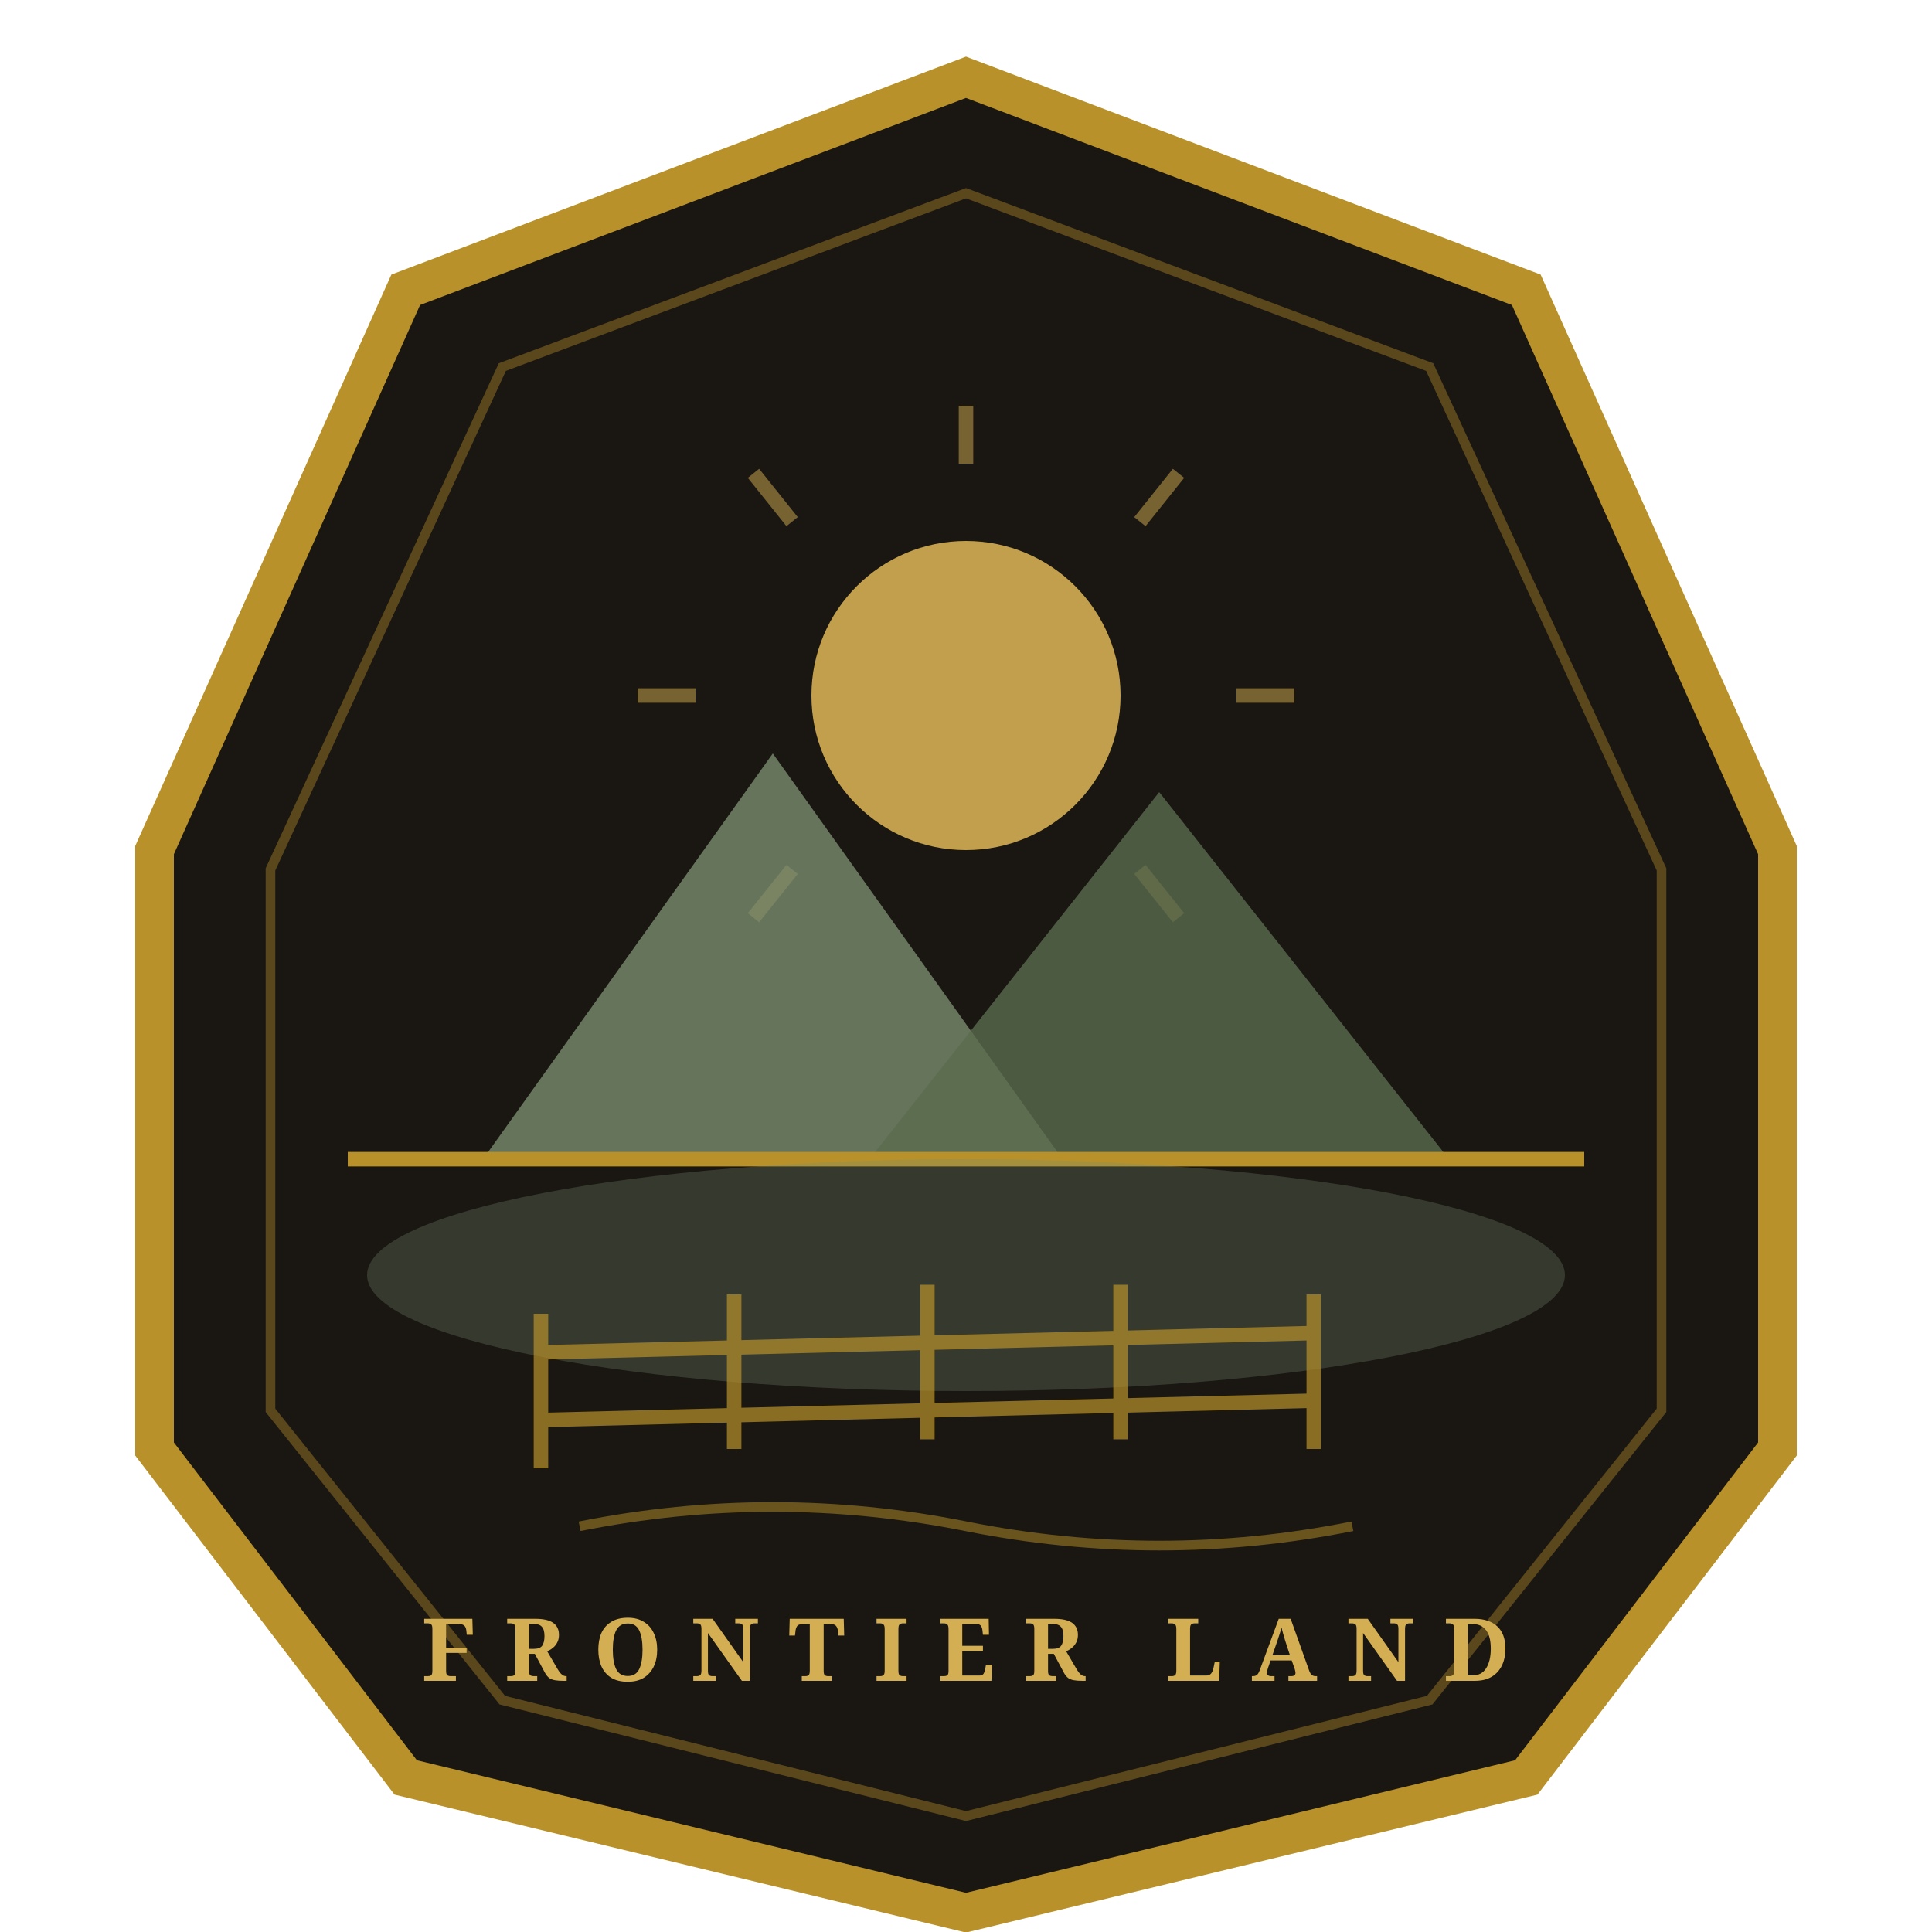
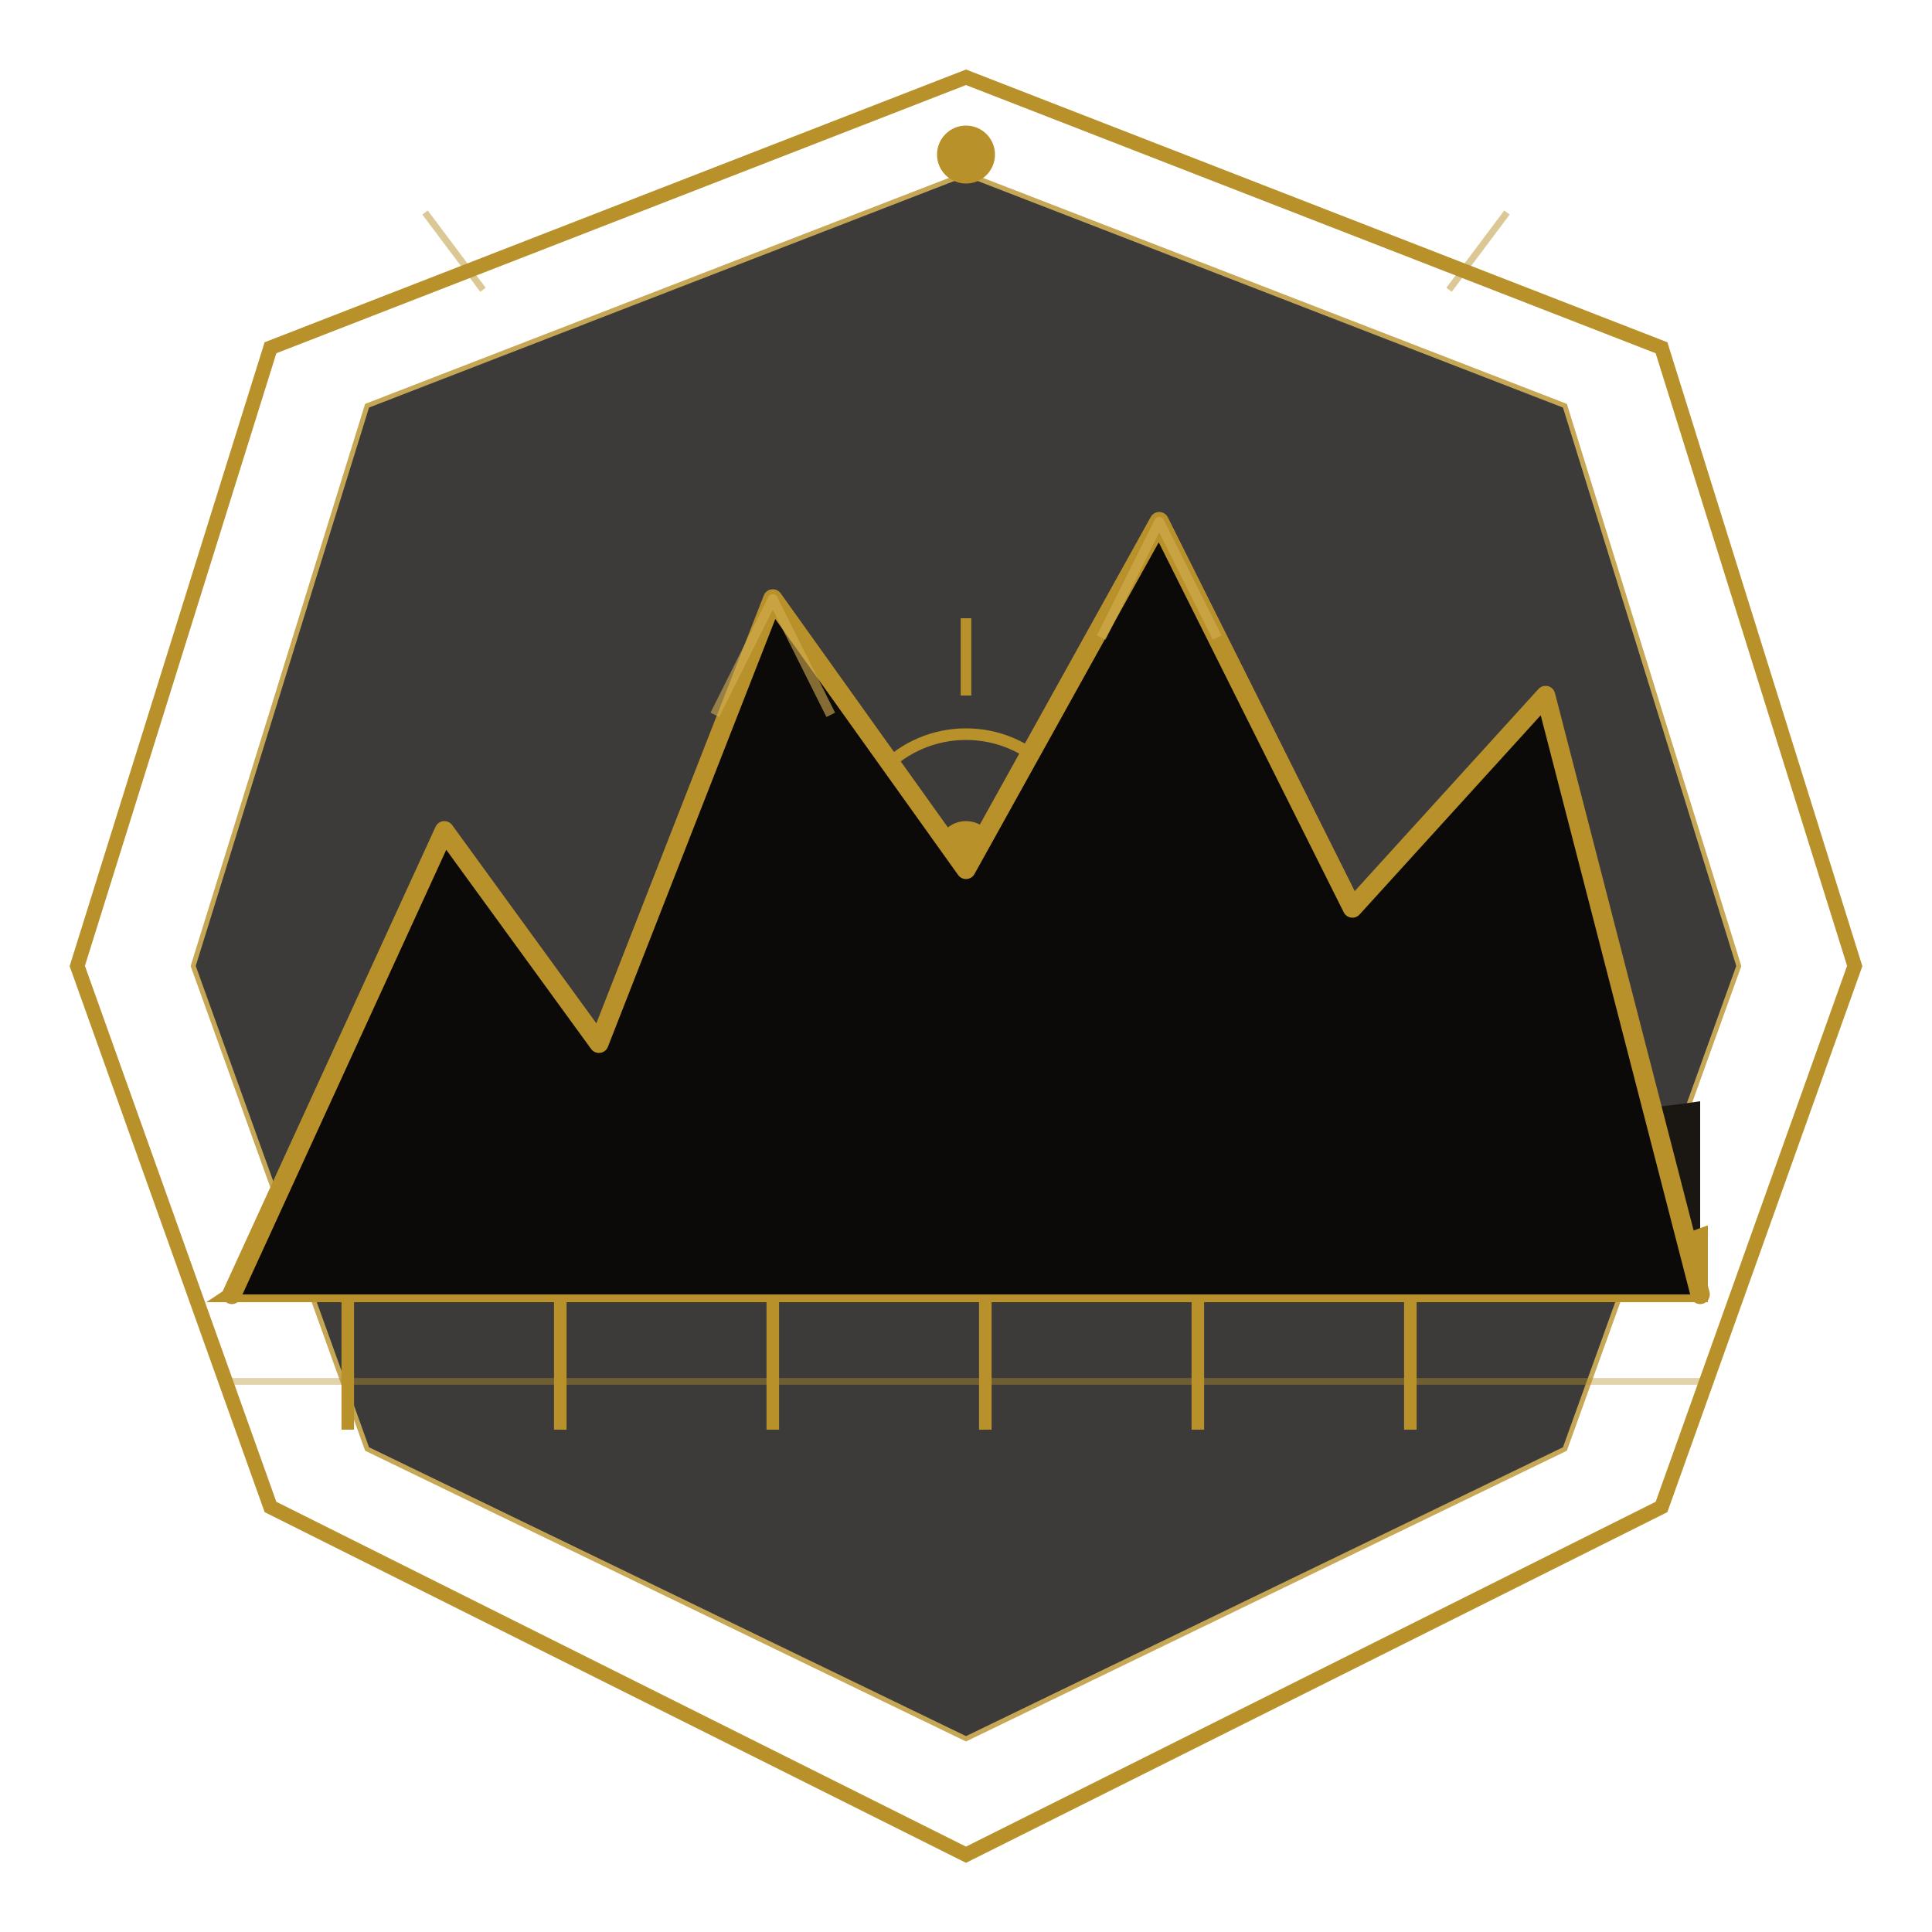
<svg xmlns="http://www.w3.org/2000/svg" viewBox="0 0 200 200" fill="none">
-   <polygon points="100,8 158,30 184,88 184,150 158,184 100,198 42,184 16,150 16,88 42,30" fill="#1a1612" stroke="#b8912a" stroke-width="4" />
-   <polygon points="100,20 148,38 172,90 172,146 148,176 100,188 52,176 28,146 28,90 52,38" fill="none" stroke="#b8912a" stroke-width="1" opacity="0.4" />
-   <circle cx="100" cy="72" r="16" fill="#d4ae52" opacity="0.9" />
-   <g stroke="#d4ae52" stroke-width="1.5" opacity="0.5">
-     <line x1="100" y1="48" x2="100" y2="42" />
-     <line x1="118" y1="54" x2="122" y2="49" />
-     <line x1="128" y1="72" x2="134" y2="72" />
-     <line x1="118" y1="90" x2="122" y2="95" />
-     <line x1="82" y1="90" x2="78" y2="95" />
-     <line x1="72" y1="72" x2="66" y2="72" />
-     <line x1="82" y1="54" x2="78" y2="49" />
-   </g>
-   <polygon points="50,120 80,78 110,120" fill="#7a8c6e" opacity="0.8" />
-   <polygon points="90,120 120,82 150,120" fill="#5a6c4e" opacity="0.8" />
-   <line x1="36" y1="120" x2="164" y2="120" stroke="#b8912a" stroke-width="1.5" />
-   <ellipse cx="100" cy="132" rx="62" ry="12" fill="#7a8c6e" opacity="0.3" />
-   <g stroke="#b8912a" stroke-width="1.5" opacity="0.7">
-     <line x1="56" y1="136" x2="56" y2="152" />
-     <line x1="76" y1="134" x2="76" y2="150" />
-     <line x1="96" y1="133" x2="96" y2="149" />
-     <line x1="116" y1="133" x2="116" y2="149" />
-     <line x1="136" y1="134" x2="136" y2="150" />
-     <line x1="56" y1="140" x2="136" y2="138" />
-     <line x1="56" y1="147" x2="136" y2="145" />
-   </g>
-   <path d="M60,158 Q80,154 100,158 Q120,162 140,158" stroke="#b8912a" stroke-width="1" fill="none" opacity="0.5" />
-   <text x="100" y="174" text-anchor="middle" font-family="Georgia, serif" font-size="9" fill="#d4ae52" letter-spacing="3" font-weight="700">FRONTIER LAND</text>
+   <path d="M100 8 L172 36 L192 100 L172 156 L100 192 L28 156 L8 100 L28 36 Z" stroke="#b8912a" stroke-width="1.5" fill="none" />
+   <path d="M100 18 L162 42 L180 100 L162 150 L100 180 L38 150 L20 100 L38 42 Z" stroke="#b8912a" stroke-width="0.5" fill="#0c0a08" opacity="0.8" />
+   <line x1="24" y1="134" x2="176" y2="134" stroke="#b8912a" stroke-width="1.5" />
+   <line x1="36" y1="134" x2="36" y2="148" stroke="#b8912a" stroke-width="1.3" />
+   <line x1="58" y1="134" x2="58" y2="148" stroke="#b8912a" stroke-width="1.3" />
+   <line x1="80" y1="134" x2="80" y2="148" stroke="#b8912a" stroke-width="1.3" />
+   <line x1="102" y1="134" x2="102" y2="148" stroke="#b8912a" stroke-width="1.3" />
+   <line x1="124" y1="134" x2="124" y2="148" stroke="#b8912a" stroke-width="1.3" />
+   <line x1="146" y1="134" x2="146" y2="148" stroke="#b8912a" stroke-width="1.3" />
+   <line x1="24" y1="143" x2="176" y2="143" stroke="#b8912a" stroke-width="0.7" opacity="0.4" />
+   <path d="M24,134 Q50,110 70,118 Q90,124 100,108 Q110,92 130,106 Q150,118 176,114 L176,134 Z" fill="#1a1612" stroke="none" />
+   <path d="M24,134 Q45,120 60,126 Q80,134 100,118 Q120,102 140,120 Q160,134 176,128 L176,134 Z" fill="#0f0d0a" stroke="#b8912a" stroke-width="1.6" />
+   <circle cx="100" cy="88" r="12" fill="none" stroke="#b8912a" stroke-width="1.2" />
+   <circle cx="100" cy="88" r="3" fill="#b8912a" />
+   <line x1="100" y1="72" x2="100" y2="64" stroke="#b8912a" stroke-width="1.1" />
+   <line x1="100" y1="104" x2="100" y2="112" stroke="#b8912a" stroke-width="1.1" />
+   <line x1="84" y1="88" x2="76" y2="88" stroke="#b8912a" stroke-width="1.1" />
+   <line x1="116" y1="88" x2="124" y2="88" stroke="#b8912a" stroke-width="1.1" />
+   <line x1="88.7" y1="76.7" x2="83" y2="71" stroke="#b8912a" stroke-width="1" />
+   <line x1="111.3" y1="76.7" x2="117" y2="71" stroke="#b8912a" stroke-width="1" />
+   <line x1="88.7" y1="99.3" x2="83" y2="105" stroke="#b8912a" stroke-width="1" />
+   <line x1="111.3" y1="99.3" x2="117" y2="105" stroke="#b8912a" stroke-width="1" />
+   <polygon points="24,134 46,86 62,108 80,62 100,90 120,54 140,94 160,72 176,134" fill="#0c0a08" />
+   <polyline points="24,134 46,86 62,108 80,62 100,90 120,54 140,94 160,72 176,134" stroke="#b8912a" stroke-width="2" fill="none" stroke-linejoin="round" stroke-linecap="round" />
+   <polyline points="74,74 80,62 86,74" stroke="#d4ae52" stroke-width="1" fill="none" stroke-linejoin="round" opacity="0.6" />
+   <polyline points="114,66 120,54 126,66" stroke="#d4ae52" stroke-width="1" fill="none" stroke-linejoin="round" opacity="0.6" />
+   <circle cx="100" cy="16" r="3" fill="#b8912a" />
+   <line x1="44" y1="22" x2="50" y2="30" stroke="#b8912a" stroke-width="0.7" opacity="0.5" />
+   <line x1="156" y1="22" x2="150" y2="30" stroke="#b8912a" stroke-width="0.7" opacity="0.5" />
</svg>
